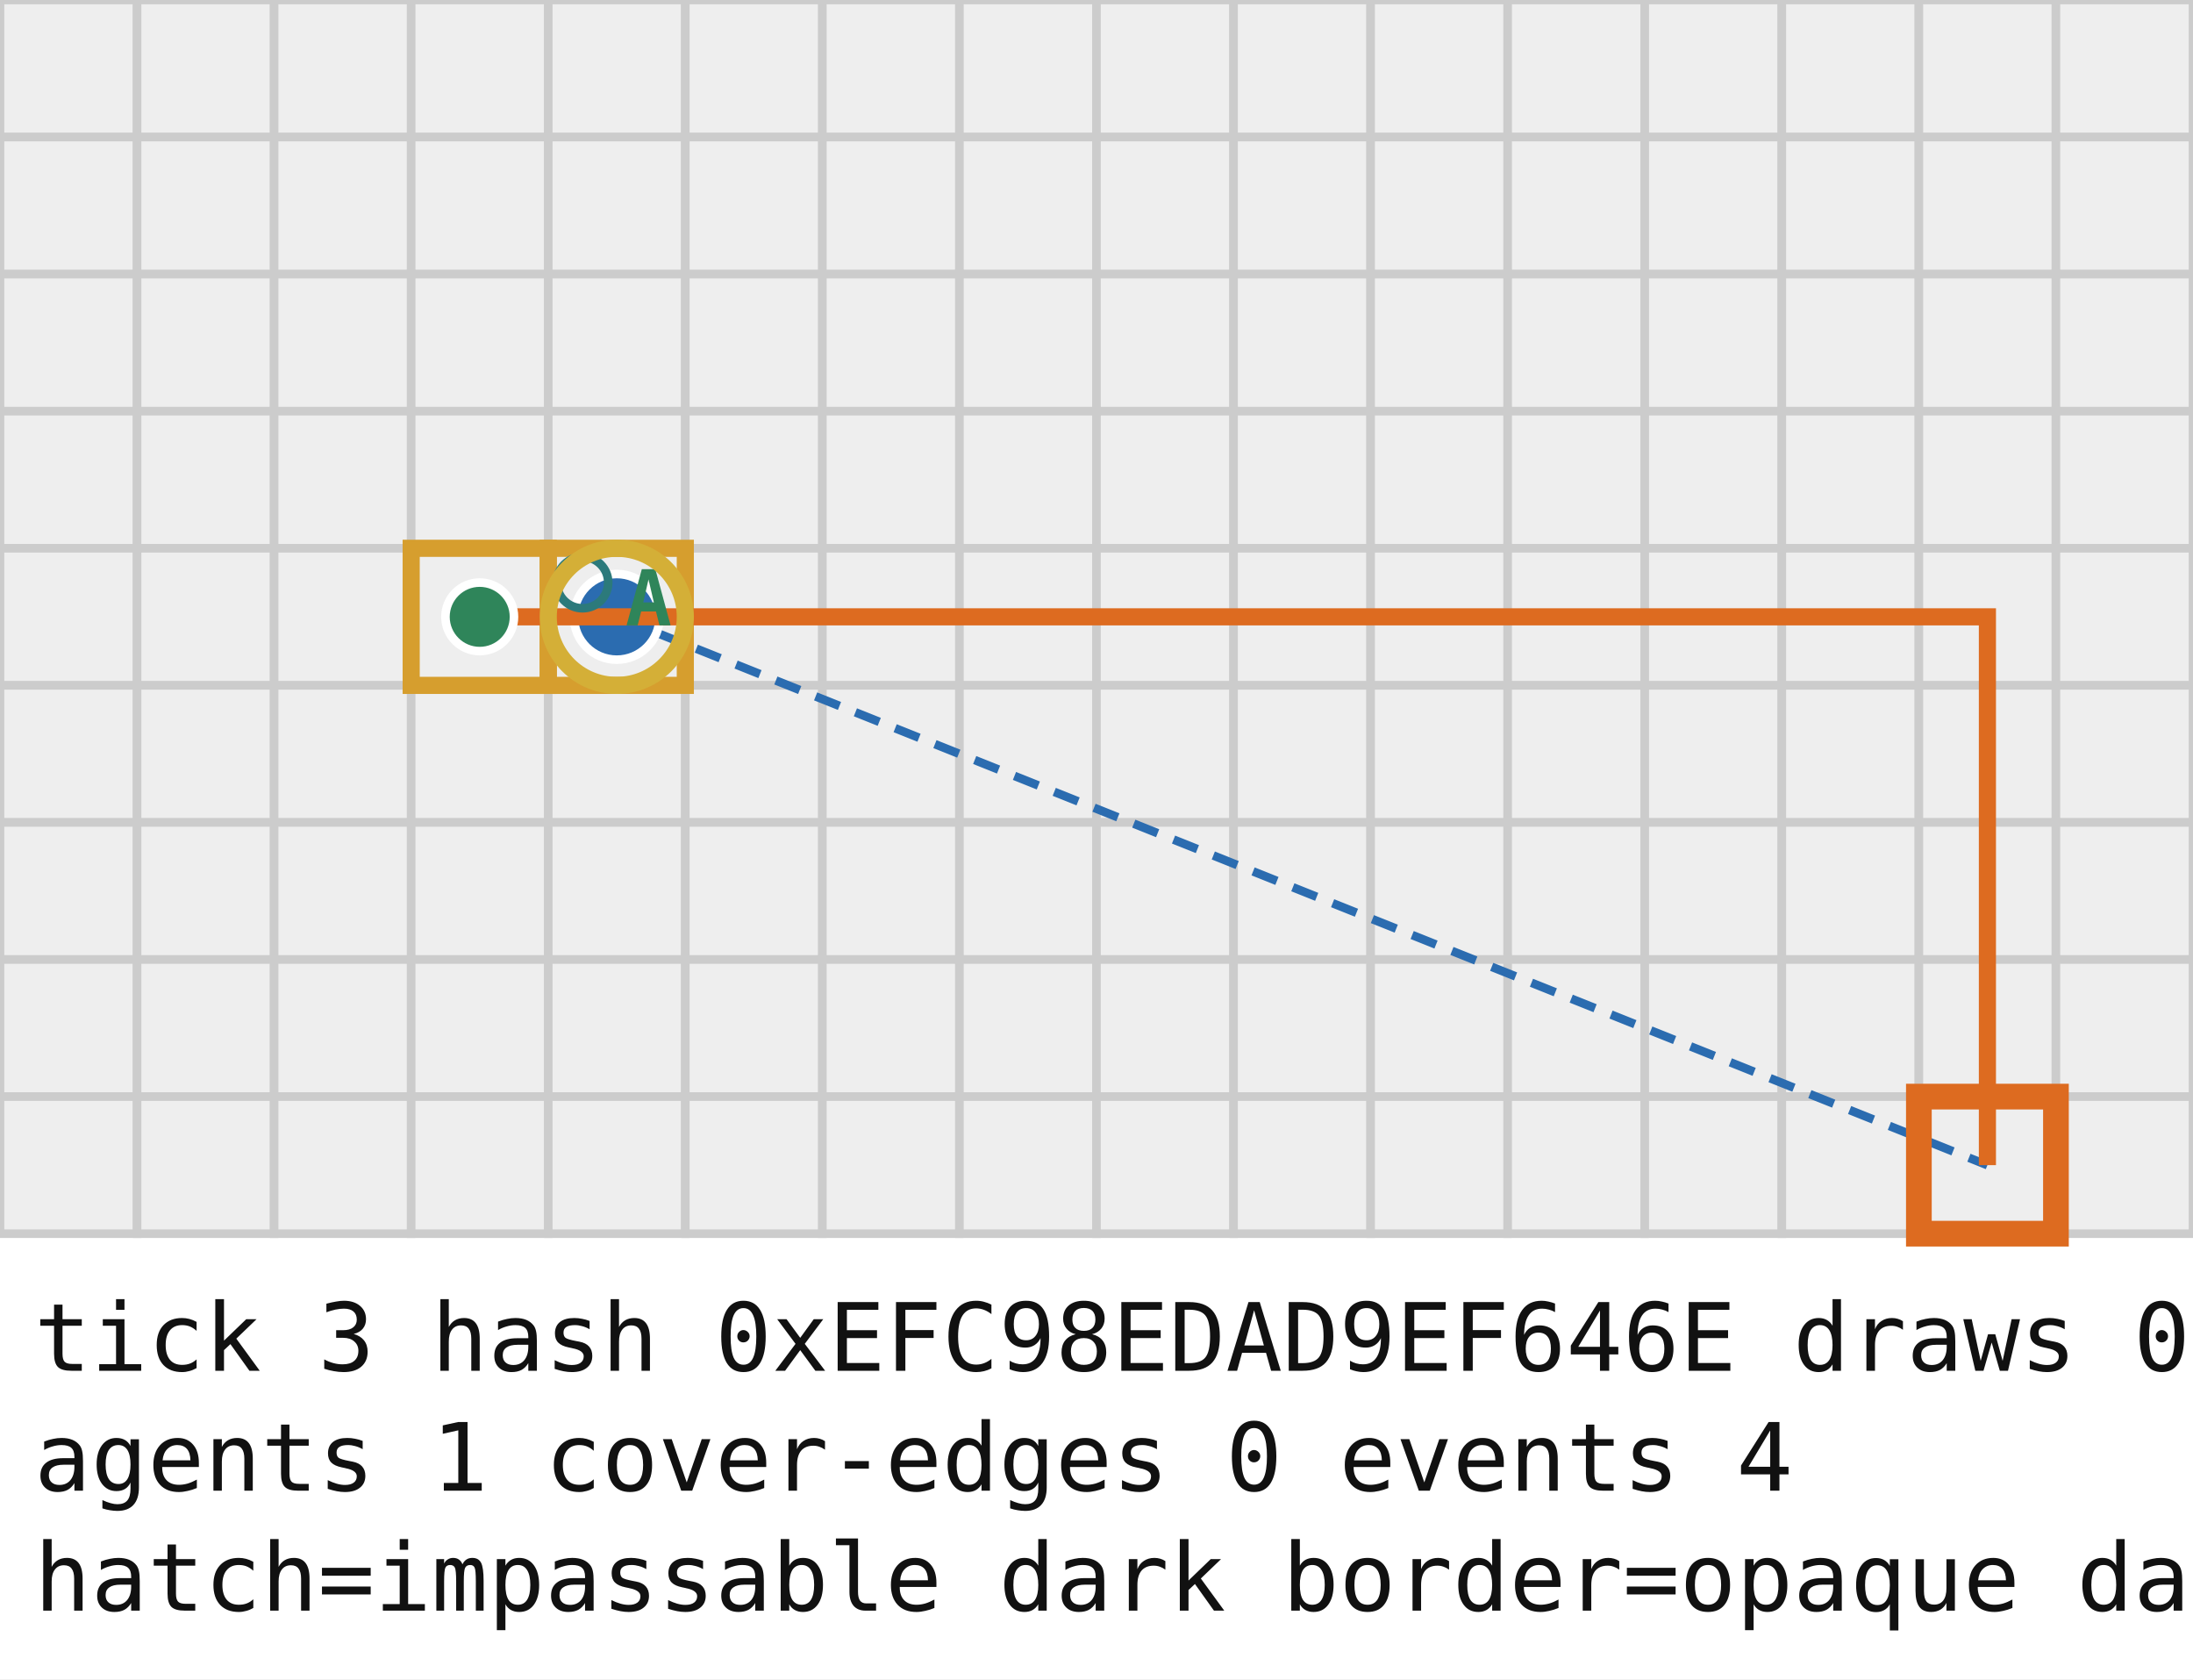
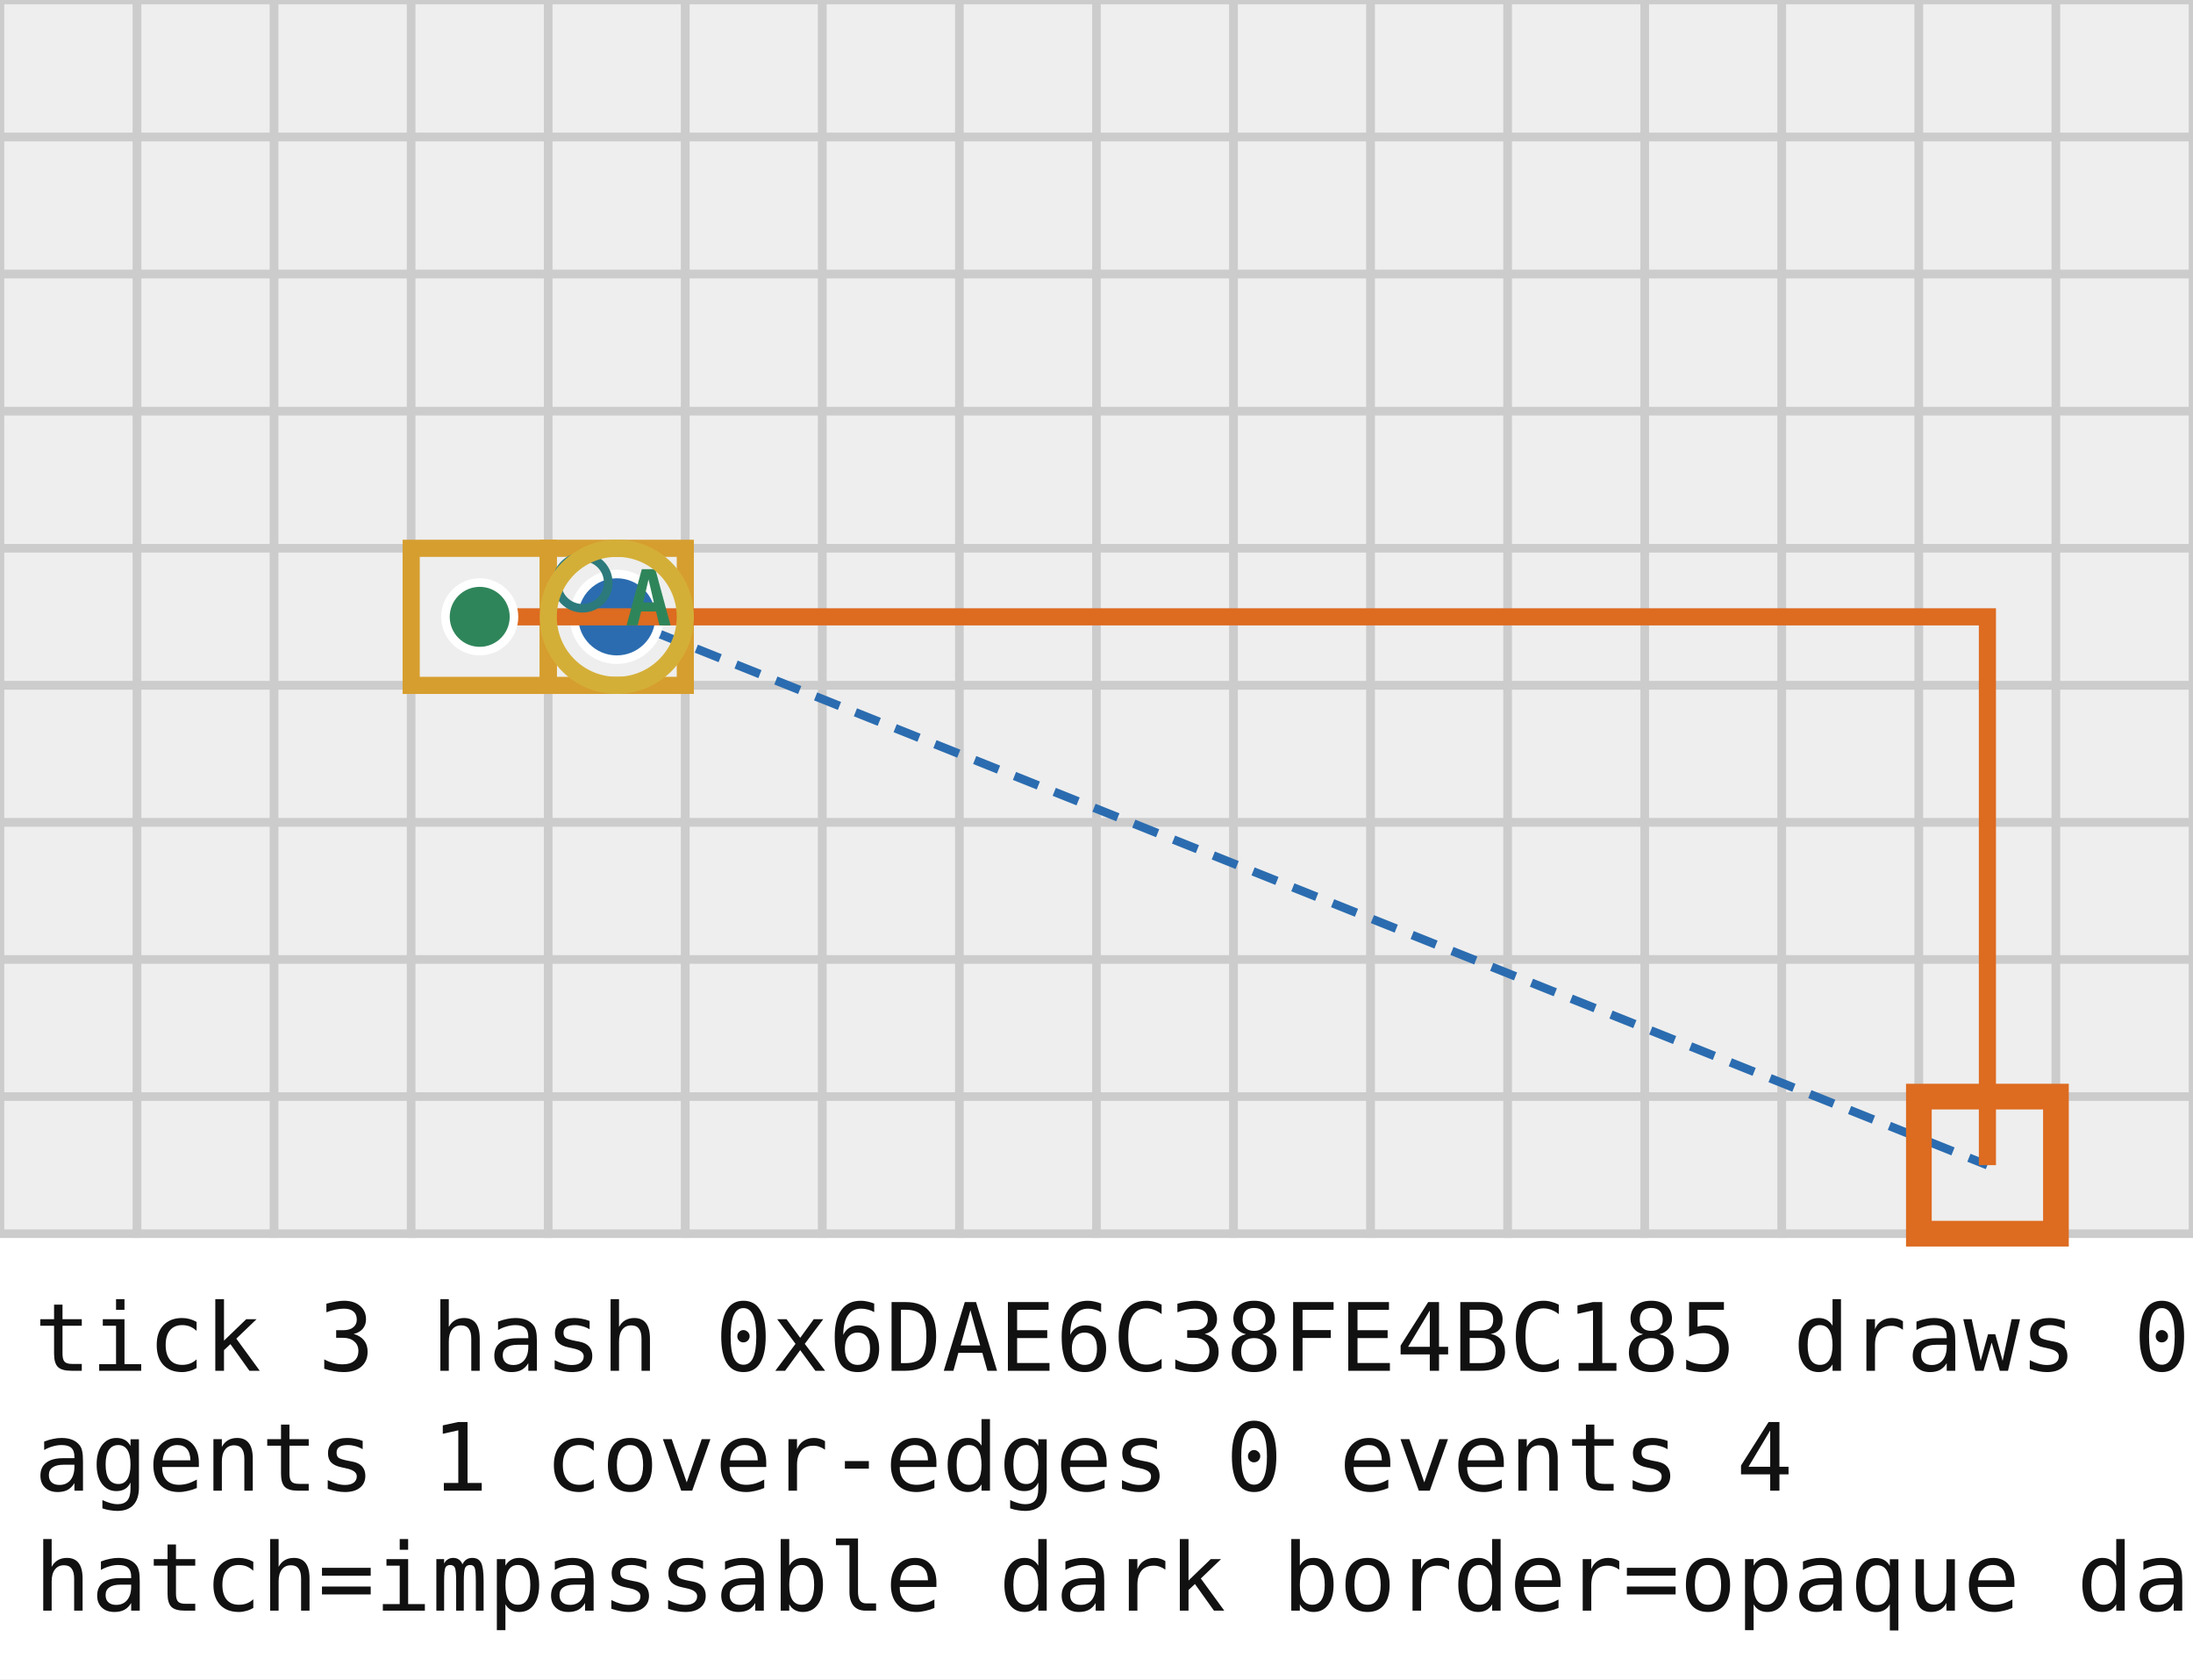
<svg xmlns="http://www.w3.org/2000/svg" width="256" height="196" viewBox="0 0 256 196">
  <defs>
    <pattern id="cw-hatch" width="4" height="4" patternUnits="userSpaceOnUse">
      <path d="M0,4 L4,0" stroke="#8a8a8a" stroke-width="1" />
    </pattern>
  </defs>
  <rect x="0" y="0" width="256" height="196" fill="#ffffff" />
  <rect x="0" y="0" width="16" height="16" fill="rgb(238,238,238)" stroke="#cccccc" stroke-width="1" />
  <rect x="16" y="0" width="16" height="16" fill="rgb(238,238,238)" stroke="#cccccc" stroke-width="1" />
  <rect x="32" y="0" width="16" height="16" fill="rgb(238,238,238)" stroke="#cccccc" stroke-width="1" />
  <rect x="48" y="0" width="16" height="16" fill="rgb(238,238,238)" stroke="#cccccc" stroke-width="1" />
  <rect x="64" y="0" width="16" height="16" fill="rgb(238,238,238)" stroke="#cccccc" stroke-width="1" />
  <rect x="80" y="0" width="16" height="16" fill="rgb(238,238,238)" stroke="#cccccc" stroke-width="1" />
  <rect x="96" y="0" width="16" height="16" fill="rgb(238,238,238)" stroke="#cccccc" stroke-width="1" />
  <rect x="112" y="0" width="16" height="16" fill="rgb(238,238,238)" stroke="#cccccc" stroke-width="1" />
  <rect x="128" y="0" width="16" height="16" fill="rgb(238,238,238)" stroke="#cccccc" stroke-width="1" />
  <rect x="144" y="0" width="16" height="16" fill="rgb(238,238,238)" stroke="#cccccc" stroke-width="1" />
  <rect x="160" y="0" width="16" height="16" fill="rgb(238,238,238)" stroke="#cccccc" stroke-width="1" />
  <rect x="176" y="0" width="16" height="16" fill="rgb(238,238,238)" stroke="#cccccc" stroke-width="1" />
  <rect x="192" y="0" width="16" height="16" fill="rgb(238,238,238)" stroke="#cccccc" stroke-width="1" />
  <rect x="208" y="0" width="16" height="16" fill="rgb(238,238,238)" stroke="#cccccc" stroke-width="1" />
  <rect x="224" y="0" width="16" height="16" fill="rgb(238,238,238)" stroke="#cccccc" stroke-width="1" />
  <rect x="240" y="0" width="16" height="16" fill="rgb(238,238,238)" stroke="#cccccc" stroke-width="1" />
  <rect x="0" y="16" width="16" height="16" fill="rgb(238,238,238)" stroke="#cccccc" stroke-width="1" />
  <rect x="16" y="16" width="16" height="16" fill="rgb(238,238,238)" stroke="#cccccc" stroke-width="1" />
  <rect x="32" y="16" width="16" height="16" fill="rgb(238,238,238)" stroke="#cccccc" stroke-width="1" />
  <rect x="48" y="16" width="16" height="16" fill="rgb(238,238,238)" stroke="#cccccc" stroke-width="1" />
  <rect x="64" y="16" width="16" height="16" fill="rgb(238,238,238)" stroke="#cccccc" stroke-width="1" />
  <rect x="80" y="16" width="16" height="16" fill="rgb(238,238,238)" stroke="#cccccc" stroke-width="1" />
  <rect x="96" y="16" width="16" height="16" fill="rgb(238,238,238)" stroke="#cccccc" stroke-width="1" />
  <rect x="112" y="16" width="16" height="16" fill="rgb(238,238,238)" stroke="#cccccc" stroke-width="1" />
  <rect x="128" y="16" width="16" height="16" fill="rgb(238,238,238)" stroke="#cccccc" stroke-width="1" />
  <rect x="144" y="16" width="16" height="16" fill="rgb(238,238,238)" stroke="#cccccc" stroke-width="1" />
  <rect x="160" y="16" width="16" height="16" fill="rgb(238,238,238)" stroke="#cccccc" stroke-width="1" />
  <rect x="176" y="16" width="16" height="16" fill="rgb(238,238,238)" stroke="#cccccc" stroke-width="1" />
  <rect x="192" y="16" width="16" height="16" fill="rgb(238,238,238)" stroke="#cccccc" stroke-width="1" />
  <rect x="208" y="16" width="16" height="16" fill="rgb(238,238,238)" stroke="#cccccc" stroke-width="1" />
  <rect x="224" y="16" width="16" height="16" fill="rgb(238,238,238)" stroke="#cccccc" stroke-width="1" />
  <rect x="240" y="16" width="16" height="16" fill="rgb(238,238,238)" stroke="#cccccc" stroke-width="1" />
  <rect x="0" y="32" width="16" height="16" fill="rgb(238,238,238)" stroke="#cccccc" stroke-width="1" />
  <rect x="16" y="32" width="16" height="16" fill="rgb(238,238,238)" stroke="#cccccc" stroke-width="1" />
  <rect x="32" y="32" width="16" height="16" fill="rgb(238,238,238)" stroke="#cccccc" stroke-width="1" />
  <rect x="48" y="32" width="16" height="16" fill="rgb(238,238,238)" stroke="#cccccc" stroke-width="1" />
  <rect x="64" y="32" width="16" height="16" fill="rgb(238,238,238)" stroke="#cccccc" stroke-width="1" />
  <rect x="80" y="32" width="16" height="16" fill="rgb(238,238,238)" stroke="#cccccc" stroke-width="1" />
  <rect x="96" y="32" width="16" height="16" fill="rgb(238,238,238)" stroke="#cccccc" stroke-width="1" />
  <rect x="112" y="32" width="16" height="16" fill="rgb(238,238,238)" stroke="#cccccc" stroke-width="1" />
  <rect x="128" y="32" width="16" height="16" fill="rgb(238,238,238)" stroke="#cccccc" stroke-width="1" />
  <rect x="144" y="32" width="16" height="16" fill="rgb(238,238,238)" stroke="#cccccc" stroke-width="1" />
  <rect x="160" y="32" width="16" height="16" fill="rgb(238,238,238)" stroke="#cccccc" stroke-width="1" />
  <rect x="176" y="32" width="16" height="16" fill="rgb(238,238,238)" stroke="#cccccc" stroke-width="1" />
  <rect x="192" y="32" width="16" height="16" fill="rgb(238,238,238)" stroke="#cccccc" stroke-width="1" />
  <rect x="208" y="32" width="16" height="16" fill="rgb(238,238,238)" stroke="#cccccc" stroke-width="1" />
  <rect x="224" y="32" width="16" height="16" fill="rgb(238,238,238)" stroke="#cccccc" stroke-width="1" />
  <rect x="240" y="32" width="16" height="16" fill="rgb(238,238,238)" stroke="#cccccc" stroke-width="1" />
  <rect x="0" y="48" width="16" height="16" fill="rgb(238,238,238)" stroke="#cccccc" stroke-width="1" />
  <rect x="16" y="48" width="16" height="16" fill="rgb(238,238,238)" stroke="#cccccc" stroke-width="1" />
  <rect x="32" y="48" width="16" height="16" fill="rgb(238,238,238)" stroke="#cccccc" stroke-width="1" />
  <rect x="48" y="48" width="16" height="16" fill="rgb(238,238,238)" stroke="#cccccc" stroke-width="1" />
  <rect x="64" y="48" width="16" height="16" fill="rgb(238,238,238)" stroke="#cccccc" stroke-width="1" />
  <rect x="80" y="48" width="16" height="16" fill="rgb(238,238,238)" stroke="#cccccc" stroke-width="1" />
  <rect x="96" y="48" width="16" height="16" fill="rgb(238,238,238)" stroke="#cccccc" stroke-width="1" />
  <rect x="112" y="48" width="16" height="16" fill="rgb(238,238,238)" stroke="#cccccc" stroke-width="1" />
  <rect x="128" y="48" width="16" height="16" fill="rgb(238,238,238)" stroke="#cccccc" stroke-width="1" />
  <rect x="144" y="48" width="16" height="16" fill="rgb(238,238,238)" stroke="#cccccc" stroke-width="1" />
  <rect x="160" y="48" width="16" height="16" fill="rgb(238,238,238)" stroke="#cccccc" stroke-width="1" />
  <rect x="176" y="48" width="16" height="16" fill="rgb(238,238,238)" stroke="#cccccc" stroke-width="1" />
  <rect x="192" y="48" width="16" height="16" fill="rgb(238,238,238)" stroke="#cccccc" stroke-width="1" />
  <rect x="208" y="48" width="16" height="16" fill="rgb(238,238,238)" stroke="#cccccc" stroke-width="1" />
  <rect x="224" y="48" width="16" height="16" fill="rgb(238,238,238)" stroke="#cccccc" stroke-width="1" />
  <rect x="240" y="48" width="16" height="16" fill="rgb(238,238,238)" stroke="#cccccc" stroke-width="1" />
  <rect x="0" y="64" width="16" height="16" fill="rgb(238,238,238)" stroke="#cccccc" stroke-width="1" />
  <rect x="16" y="64" width="16" height="16" fill="rgb(238,238,238)" stroke="#cccccc" stroke-width="1" />
  <rect x="32" y="64" width="16" height="16" fill="rgb(238,238,238)" stroke="#cccccc" stroke-width="1" />
  <rect x="48" y="64" width="16" height="16" fill="rgb(238,238,238)" stroke="#cccccc" stroke-width="1" />
  <rect x="64" y="64" width="16" height="16" fill="rgb(238,238,238)" stroke="#cccccc" stroke-width="1" />
  <rect x="80" y="64" width="16" height="16" fill="rgb(238,238,238)" stroke="#cccccc" stroke-width="1" />
  <rect x="96" y="64" width="16" height="16" fill="rgb(238,238,238)" stroke="#cccccc" stroke-width="1" />
  <rect x="112" y="64" width="16" height="16" fill="rgb(238,238,238)" stroke="#cccccc" stroke-width="1" />
  <rect x="128" y="64" width="16" height="16" fill="rgb(238,238,238)" stroke="#cccccc" stroke-width="1" />
  <rect x="144" y="64" width="16" height="16" fill="rgb(238,238,238)" stroke="#cccccc" stroke-width="1" />
  <rect x="160" y="64" width="16" height="16" fill="rgb(238,238,238)" stroke="#cccccc" stroke-width="1" />
  <rect x="176" y="64" width="16" height="16" fill="rgb(238,238,238)" stroke="#cccccc" stroke-width="1" />
  <rect x="192" y="64" width="16" height="16" fill="rgb(238,238,238)" stroke="#cccccc" stroke-width="1" />
  <rect x="208" y="64" width="16" height="16" fill="rgb(238,238,238)" stroke="#cccccc" stroke-width="1" />
  <rect x="224" y="64" width="16" height="16" fill="rgb(238,238,238)" stroke="#cccccc" stroke-width="1" />
  <rect x="240" y="64" width="16" height="16" fill="rgb(238,238,238)" stroke="#cccccc" stroke-width="1" />
  <rect x="0" y="80" width="16" height="16" fill="rgb(238,238,238)" stroke="#cccccc" stroke-width="1" />
  <rect x="16" y="80" width="16" height="16" fill="rgb(238,238,238)" stroke="#cccccc" stroke-width="1" />
  <rect x="32" y="80" width="16" height="16" fill="rgb(238,238,238)" stroke="#cccccc" stroke-width="1" />
  <rect x="48" y="80" width="16" height="16" fill="rgb(238,238,238)" stroke="#cccccc" stroke-width="1" />
  <rect x="64" y="80" width="16" height="16" fill="rgb(238,238,238)" stroke="#cccccc" stroke-width="1" />
  <rect x="80" y="80" width="16" height="16" fill="rgb(238,238,238)" stroke="#cccccc" stroke-width="1" />
  <rect x="96" y="80" width="16" height="16" fill="rgb(238,238,238)" stroke="#cccccc" stroke-width="1" />
  <rect x="112" y="80" width="16" height="16" fill="rgb(238,238,238)" stroke="#cccccc" stroke-width="1" />
  <rect x="128" y="80" width="16" height="16" fill="rgb(238,238,238)" stroke="#cccccc" stroke-width="1" />
  <rect x="144" y="80" width="16" height="16" fill="rgb(238,238,238)" stroke="#cccccc" stroke-width="1" />
  <rect x="160" y="80" width="16" height="16" fill="rgb(238,238,238)" stroke="#cccccc" stroke-width="1" />
  <rect x="176" y="80" width="16" height="16" fill="rgb(238,238,238)" stroke="#cccccc" stroke-width="1" />
  <rect x="192" y="80" width="16" height="16" fill="rgb(238,238,238)" stroke="#cccccc" stroke-width="1" />
  <rect x="208" y="80" width="16" height="16" fill="rgb(238,238,238)" stroke="#cccccc" stroke-width="1" />
  <rect x="224" y="80" width="16" height="16" fill="rgb(238,238,238)" stroke="#cccccc" stroke-width="1" />
  <rect x="240" y="80" width="16" height="16" fill="rgb(238,238,238)" stroke="#cccccc" stroke-width="1" />
  <rect x="0" y="96" width="16" height="16" fill="rgb(238,238,238)" stroke="#cccccc" stroke-width="1" />
  <rect x="16" y="96" width="16" height="16" fill="rgb(238,238,238)" stroke="#cccccc" stroke-width="1" />
  <rect x="32" y="96" width="16" height="16" fill="rgb(238,238,238)" stroke="#cccccc" stroke-width="1" />
  <rect x="48" y="96" width="16" height="16" fill="rgb(238,238,238)" stroke="#cccccc" stroke-width="1" />
  <rect x="64" y="96" width="16" height="16" fill="rgb(238,238,238)" stroke="#cccccc" stroke-width="1" />
  <rect x="80" y="96" width="16" height="16" fill="rgb(238,238,238)" stroke="#cccccc" stroke-width="1" />
  <rect x="96" y="96" width="16" height="16" fill="rgb(238,238,238)" stroke="#cccccc" stroke-width="1" />
  <rect x="112" y="96" width="16" height="16" fill="rgb(238,238,238)" stroke="#cccccc" stroke-width="1" />
  <rect x="128" y="96" width="16" height="16" fill="rgb(238,238,238)" stroke="#cccccc" stroke-width="1" />
  <rect x="144" y="96" width="16" height="16" fill="rgb(238,238,238)" stroke="#cccccc" stroke-width="1" />
  <rect x="160" y="96" width="16" height="16" fill="rgb(238,238,238)" stroke="#cccccc" stroke-width="1" />
  <rect x="176" y="96" width="16" height="16" fill="rgb(238,238,238)" stroke="#cccccc" stroke-width="1" />
  <rect x="192" y="96" width="16" height="16" fill="rgb(238,238,238)" stroke="#cccccc" stroke-width="1" />
  <rect x="208" y="96" width="16" height="16" fill="rgb(238,238,238)" stroke="#cccccc" stroke-width="1" />
  <rect x="224" y="96" width="16" height="16" fill="rgb(238,238,238)" stroke="#cccccc" stroke-width="1" />
  <rect x="240" y="96" width="16" height="16" fill="rgb(238,238,238)" stroke="#cccccc" stroke-width="1" />
  <rect x="0" y="112" width="16" height="16" fill="rgb(238,238,238)" stroke="#cccccc" stroke-width="1" />
  <rect x="16" y="112" width="16" height="16" fill="rgb(238,238,238)" stroke="#cccccc" stroke-width="1" />
  <rect x="32" y="112" width="16" height="16" fill="rgb(238,238,238)" stroke="#cccccc" stroke-width="1" />
  <rect x="48" y="112" width="16" height="16" fill="rgb(238,238,238)" stroke="#cccccc" stroke-width="1" />
  <rect x="64" y="112" width="16" height="16" fill="rgb(238,238,238)" stroke="#cccccc" stroke-width="1" />
  <rect x="80" y="112" width="16" height="16" fill="rgb(238,238,238)" stroke="#cccccc" stroke-width="1" />
  <rect x="96" y="112" width="16" height="16" fill="rgb(238,238,238)" stroke="#cccccc" stroke-width="1" />
  <rect x="112" y="112" width="16" height="16" fill="rgb(238,238,238)" stroke="#cccccc" stroke-width="1" />
  <rect x="128" y="112" width="16" height="16" fill="rgb(238,238,238)" stroke="#cccccc" stroke-width="1" />
  <rect x="144" y="112" width="16" height="16" fill="rgb(238,238,238)" stroke="#cccccc" stroke-width="1" />
  <rect x="160" y="112" width="16" height="16" fill="rgb(238,238,238)" stroke="#cccccc" stroke-width="1" />
  <rect x="176" y="112" width="16" height="16" fill="rgb(238,238,238)" stroke="#cccccc" stroke-width="1" />
  <rect x="192" y="112" width="16" height="16" fill="rgb(238,238,238)" stroke="#cccccc" stroke-width="1" />
  <rect x="208" y="112" width="16" height="16" fill="rgb(238,238,238)" stroke="#cccccc" stroke-width="1" />
  <rect x="224" y="112" width="16" height="16" fill="rgb(238,238,238)" stroke="#cccccc" stroke-width="1" />
  <rect x="240" y="112" width="16" height="16" fill="rgb(238,238,238)" stroke="#cccccc" stroke-width="1" />
  <rect x="0" y="128" width="16" height="16" fill="rgb(238,238,238)" stroke="#cccccc" stroke-width="1" />
  <rect x="16" y="128" width="16" height="16" fill="rgb(238,238,238)" stroke="#cccccc" stroke-width="1" />
  <rect x="32" y="128" width="16" height="16" fill="rgb(238,238,238)" stroke="#cccccc" stroke-width="1" />
  <rect x="48" y="128" width="16" height="16" fill="rgb(238,238,238)" stroke="#cccccc" stroke-width="1" />
  <rect x="64" y="128" width="16" height="16" fill="rgb(238,238,238)" stroke="#cccccc" stroke-width="1" />
  <rect x="80" y="128" width="16" height="16" fill="rgb(238,238,238)" stroke="#cccccc" stroke-width="1" />
  <rect x="96" y="128" width="16" height="16" fill="rgb(238,238,238)" stroke="#cccccc" stroke-width="1" />
  <rect x="112" y="128" width="16" height="16" fill="rgb(238,238,238)" stroke="#cccccc" stroke-width="1" />
  <rect x="128" y="128" width="16" height="16" fill="rgb(238,238,238)" stroke="#cccccc" stroke-width="1" />
  <rect x="144" y="128" width="16" height="16" fill="rgb(238,238,238)" stroke="#cccccc" stroke-width="1" />
  <rect x="160" y="128" width="16" height="16" fill="rgb(238,238,238)" stroke="#cccccc" stroke-width="1" />
  <rect x="176" y="128" width="16" height="16" fill="rgb(238,238,238)" stroke="#cccccc" stroke-width="1" />
  <rect x="192" y="128" width="16" height="16" fill="rgb(238,238,238)" stroke="#cccccc" stroke-width="1" />
  <rect x="208" y="128" width="16" height="16" fill="rgb(238,238,238)" stroke="#cccccc" stroke-width="1" />
  <rect x="224" y="128" width="16" height="16" fill="rgb(238,238,238)" stroke="#cccccc" stroke-width="1" />
  <rect x="240" y="128" width="16" height="16" fill="rgb(238,238,238)" stroke="#cccccc" stroke-width="1" />
  <rect x="224" y="128" width="16" height="16" fill="none" stroke="#d69e2e" stroke-width="2" />
  <rect x="224" y="128" width="16" height="16" fill="none" stroke="#d69e2e" stroke-width="2" />
  <rect x="48" y="64" width="16" height="16" fill="none" stroke="#d69e2e" stroke-width="2" />
  <rect x="64" y="64" width="16" height="16" fill="none" stroke="#d69e2e" stroke-width="2" />
  <line x1="72" y1="72" x2="232" y2="136" stroke="#2b6cb0" stroke-width="1" stroke-dasharray="3,2" />
  <circle cx="72" cy="72" r="5" fill="#2b6cb0" stroke="#ffffff" stroke-width="1" />
  <polyline points="56,72 72,72 88,72 104,72 120,72 136,72 152,72 168,72 184,72 200,72 216,72 232,72 232,88 232,104 232,120 232,136" fill="none" stroke="#dd6b20" stroke-width="2" />
  <circle cx="56" cy="72" r="4" fill="#2f855a" stroke="#ffffff" stroke-width="1" />
  <rect x="224" y="128" width="16" height="16" fill="none" stroke="#dd6b20" stroke-width="3" />
  <text x="73" y="73" font-family="monospace" font-size="9" font-weight="bold" fill="#2f855a">A</text>
  <circle cx="68" cy="68" r="3" fill="none" stroke="#2c7a7b" stroke-width="1" />
  <circle cx="72" cy="72" r="8" fill="none" stroke="#d4af37" stroke-width="2" />
-   <text x="4" y="160" font-family="monospace" font-size="11" fill="#111111">tick 3  hash 0xEFC98EDAD9EF646E  draws 0</text>
+   <text x="4" y="160" font-family="monospace" font-size="11" fill="#111111">tick 3  hash 0x6DAE6C38FE4BC185  draws 0</text>
  <text x="4" y="174" font-family="monospace" font-size="11" fill="#111111">agents 1  cover-edges 0  events 4</text>
  <text x="4" y="188" font-family="monospace" font-size="11" fill="#111111">hatch=impassable  dark border=opaque  darker fill=higher elevation  triangle=cover  circle=agent</text>
</svg>
